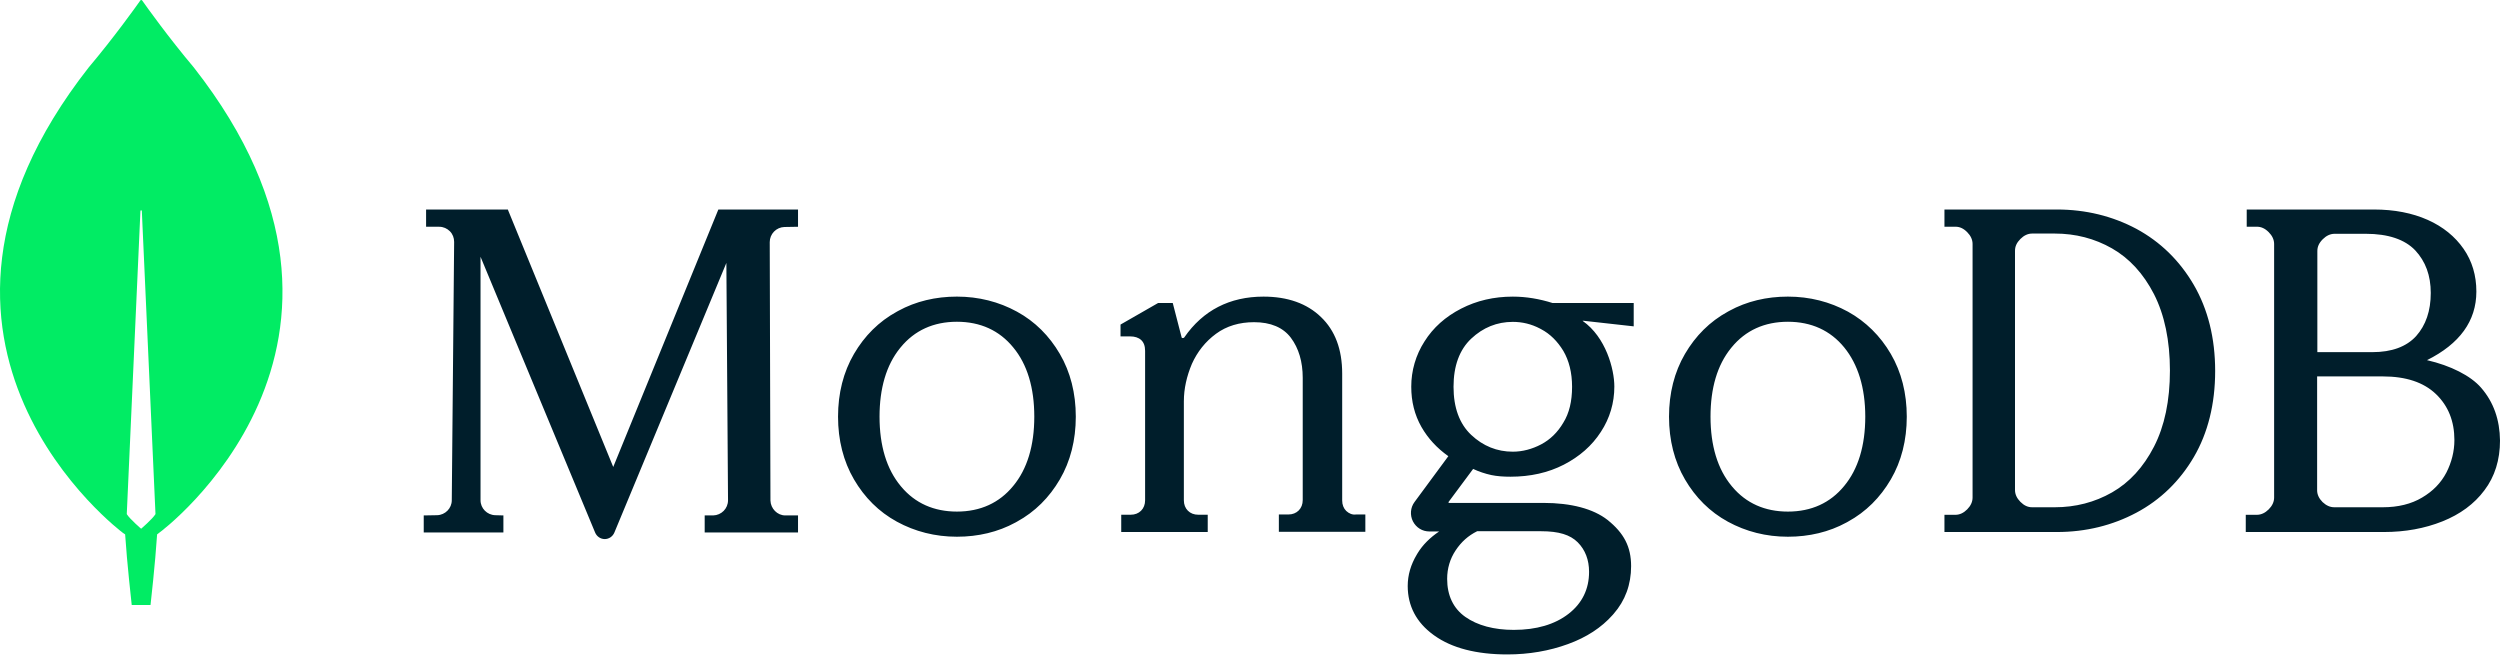
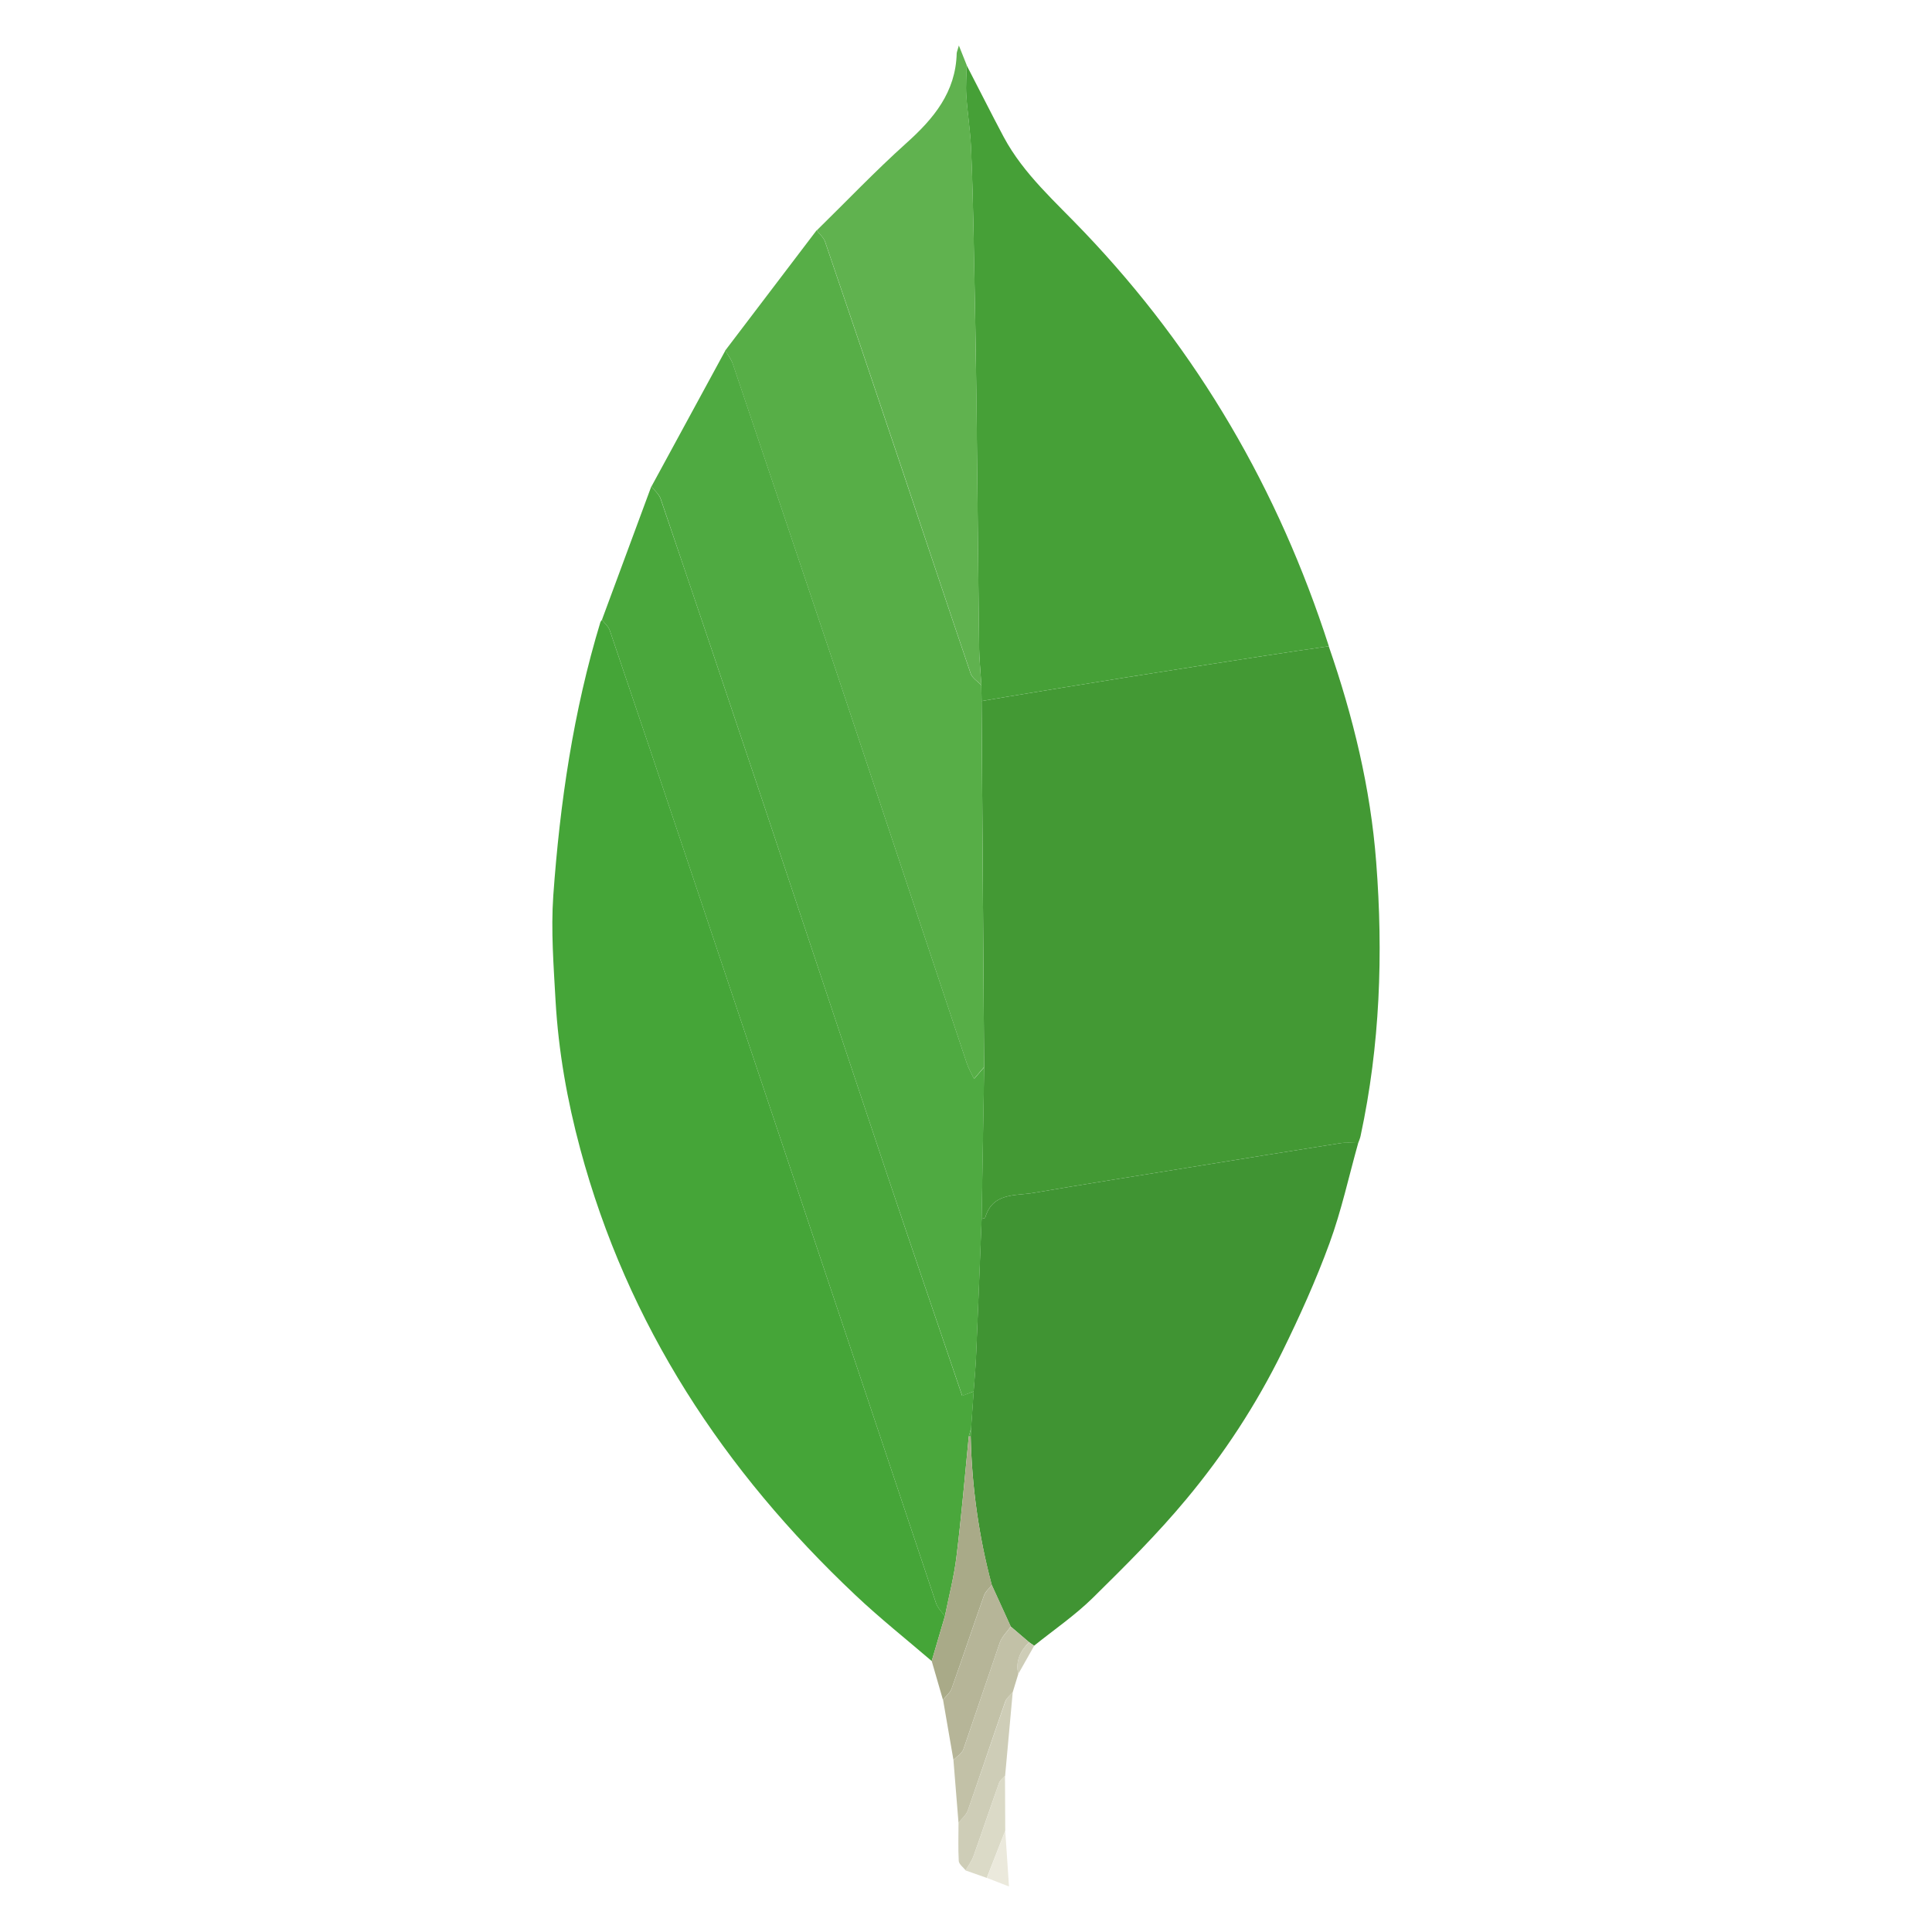
- <svg xmlns="http://www.w3.org/2000/svg" width="512" height="135" viewBox="0 0 512 135" fill="none">
-   <path d="M39.689 13.81C34.489 7.64 30.01 1.374 29.096 0.072C29.074 0.049 29.048 0.031 29.019 0.019C28.99 0.006 28.959 0 28.927 0C28.896 0 28.865 0.006 28.836 0.019C28.807 0.031 28.781 0.049 28.759 0.072C27.844 1.374 23.366 7.64 18.166 13.81C-26.469 70.736 25.196 109.152 25.196 109.152L25.629 109.442C26.014 115.37 26.977 123.902 26.977 123.902H30.829C30.829 123.902 31.792 115.418 32.177 109.442L32.611 109.104C32.659 109.152 84.323 70.736 39.689 13.81ZM28.903 108.285C28.903 108.285 26.592 106.308 25.966 105.297V105.2L28.759 43.213C28.759 43.02 29.048 43.02 29.048 43.213L31.84 105.2V105.297C31.214 106.308 28.903 108.285 28.903 108.285Z" fill="#01EC64" />
-   <path d="M125.59 95.636L104.06 43.053L104.013 42.908H87.263V46.442H89.965C90.786 46.442 91.558 46.782 92.138 47.362C92.717 47.943 93.007 48.718 93.007 49.542L92.524 102.462C92.524 104.109 91.173 105.464 89.531 105.513L86.78 105.561V109.047H103.096V105.561L101.406 105.513C99.765 105.464 98.413 104.109 98.413 102.463V52.59L121.873 109.046C122.211 109.869 122.983 110.402 123.853 110.402C124.721 110.402 125.493 109.869 125.831 109.046L148.761 53.849L149.099 102.462C149.099 104.156 147.747 105.512 146.057 105.56H144.319V109.046H163.435V105.56H160.828C159.188 105.56 157.835 104.156 157.788 102.51L157.642 49.588C157.642 48.784 157.953 48.012 158.512 47.434C159.07 46.855 159.832 46.517 160.635 46.49L163.435 46.441V42.907H147.119L125.59 95.636ZM275.703 104.64C275.171 104.107 274.88 103.38 274.88 102.506V76.51C274.88 71.563 273.429 67.682 270.525 64.918C267.669 62.153 263.701 60.747 258.765 60.747C251.843 60.747 246.375 63.56 242.551 69.089C242.503 69.186 242.358 69.235 242.213 69.235C242.068 69.235 241.971 69.137 241.971 68.992L240.18 62.056H237.179L229.484 66.47V68.895H231.468C232.388 68.895 233.162 69.137 233.695 69.623C234.227 70.108 234.517 70.835 234.517 71.853V102.458C234.517 103.331 234.227 104.059 233.695 104.593C233.162 105.126 232.436 105.417 231.565 105.417H229.629V108.957H247.342V105.417H245.407C244.535 105.417 243.809 105.126 243.277 104.593C242.745 104.059 242.454 103.331 242.454 102.458V82.184C242.454 79.614 243.035 77.043 244.1 74.52C245.213 72.047 246.858 69.961 249.036 68.36C251.214 66.759 253.828 65.984 256.828 65.984C260.216 65.984 262.781 67.051 264.378 69.185C265.975 71.319 266.798 74.084 266.798 77.382V102.409C266.798 103.282 266.508 104.009 265.975 104.543C265.442 105.077 264.717 105.367 263.845 105.367H261.91V108.908H279.623V105.368H277.688C276.962 105.465 276.284 105.174 275.703 104.64ZM437.536 46.867C432.64 44.26 427.168 42.907 421.263 42.907H398.223V46.432H400.478C401.342 46.432 402.11 46.77 402.878 47.542C403.598 48.267 403.982 49.088 403.982 49.957V101.907C403.982 102.777 403.599 103.597 402.878 104.322C402.158 105.046 401.342 105.432 400.478 105.432H398.222V108.957H421.263C427.168 108.957 432.64 107.605 437.536 104.997C442.432 102.389 446.416 98.527 449.296 93.603C452.177 88.679 453.665 82.74 453.665 75.98C453.665 69.221 452.177 63.33 449.297 58.358C446.369 53.337 442.431 49.522 437.536 46.867ZM444.402 75.884C444.402 82.064 443.298 87.278 441.137 91.479C438.977 95.679 436.097 98.817 432.545 100.846C428.993 102.873 425.056 103.887 420.832 103.887H416.176C415.312 103.887 414.544 103.549 413.776 102.777C413.056 102.052 412.672 101.232 412.672 100.363V51.357C412.672 50.487 413.008 49.716 413.776 48.943C414.496 48.219 415.312 47.833 416.176 47.833H420.832C425.056 47.833 428.992 48.846 432.545 50.874C436.098 52.902 438.977 56.04 441.137 60.241C443.297 64.489 444.402 69.752 444.402 75.884ZM508.13 79.409C505.999 76.946 501.886 74.87 497.05 73.759C503.728 70.428 507.16 65.745 507.16 59.709C507.16 56.427 506.293 53.481 504.548 50.971C502.808 48.461 500.338 46.432 497.195 45.032C494.047 43.632 490.369 42.908 486.208 42.908H460.127V46.432H462.207C463.078 46.432 463.853 46.77 464.627 47.542C465.353 48.267 465.74 49.088 465.74 49.957V101.907C465.74 102.777 465.353 103.597 464.627 104.322C463.901 105.046 463.078 105.432 462.207 105.432H459.933V108.957H488.243C492.548 108.957 496.563 108.233 500.194 106.784C503.824 105.336 506.727 103.211 508.809 100.411C510.936 97.611 512.001 94.182 512.001 90.223C511.953 85.975 510.694 82.353 508.13 79.409ZM475.66 102.825C474.934 102.101 474.547 101.28 474.547 100.411V77.09H488C492.74 77.09 496.369 78.297 498.886 80.71C501.402 83.125 502.661 86.264 502.661 90.126C502.661 92.443 502.077 94.713 501.017 96.789C499.903 98.913 498.254 100.603 496.032 101.907C493.852 103.21 491.143 103.887 488 103.887H478.077C477.207 103.887 476.432 103.548 475.658 102.824M474.594 72.117V51.405C474.594 50.536 474.932 49.764 475.706 48.991C476.432 48.267 477.255 47.881 478.126 47.881H484.514C489.108 47.881 492.498 49.04 494.629 51.261C496.755 53.53 497.82 56.427 497.82 59.999C497.82 63.669 496.803 66.614 494.821 68.835C492.835 71.007 489.836 72.118 485.869 72.118L474.594 72.117ZM208.27 63.825C204.572 61.805 200.442 60.745 195.976 60.745C191.628 60.745 187.553 61.704 183.972 63.665L183.683 63.825C179.985 65.846 177.056 68.781 174.895 72.486C172.735 76.191 171.63 80.522 171.63 85.333C171.63 90.145 172.734 94.476 174.895 98.181C177.056 101.886 179.985 104.821 183.683 106.841C187.381 108.861 191.511 109.921 195.976 109.921C200.325 109.921 204.4 108.963 207.98 107.003L208.27 106.842C211.967 104.821 214.897 101.886 217.058 98.181C219.218 94.476 220.323 90.145 220.323 85.333C220.323 80.522 219.218 76.191 217.058 72.486C214.898 68.781 211.968 65.845 208.27 63.825ZM211.823 85.334C211.823 91.253 210.383 96.064 207.501 99.529C204.668 102.993 200.779 104.773 195.976 104.773C191.26 104.773 187.424 103.056 184.604 99.713L184.452 99.529C181.57 96.064 180.129 91.253 180.129 85.334C180.129 79.524 181.519 74.78 184.296 71.33L184.452 71.14C187.284 67.676 191.175 65.895 195.976 65.895C200.779 65.895 204.668 67.675 207.501 71.14C210.383 74.605 211.823 79.416 211.823 85.334ZM378.454 63.826C374.756 61.806 370.627 60.746 366.161 60.746C361.813 60.746 357.737 61.705 354.157 63.666L353.867 63.826C350.17 65.847 347.241 68.782 345.08 72.487C342.919 76.192 341.814 80.523 341.814 85.334C341.814 90.146 342.919 94.477 345.08 98.182C347.241 101.887 350.17 104.822 353.868 106.842C357.565 108.863 361.695 109.922 366.161 109.922C370.509 109.922 374.585 108.964 378.165 107.004L378.455 106.843C382.152 104.822 385.081 101.887 387.242 98.182C389.403 94.477 390.507 90.146 390.507 85.334C390.507 80.523 389.403 76.192 387.242 72.487C385.081 68.782 382.104 65.846 378.454 63.826ZM382.008 85.335C382.008 91.254 380.567 96.065 377.686 99.53C374.852 102.994 370.963 104.774 366.161 104.774C361.444 104.774 357.608 103.057 354.789 99.714L354.636 99.53C351.755 96.065 350.314 91.254 350.314 85.335C350.314 79.477 351.703 74.779 354.48 71.331L354.636 71.141C357.469 67.677 361.359 65.896 366.161 65.896C370.963 65.896 374.852 67.676 377.686 71.141C380.52 74.606 382.008 79.417 382.008 85.335ZM309.822 60.748C305.953 60.748 302.422 61.57 299.23 63.213C296.038 64.856 293.523 67.08 291.734 69.932C289.955 72.7 289.014 75.923 289.026 79.213C289.026 82.21 289.703 84.965 291.106 87.431C292.459 89.799 294.297 91.781 296.619 93.424L289.703 102.802C288.833 103.962 288.736 105.509 289.364 106.766C290.041 108.071 291.299 108.844 292.75 108.844H294.733C292.879 110.095 291.38 111.568 290.322 113.304L290.186 113.533C288.929 115.611 288.3 117.787 288.3 120.01C288.3 124.093 290.073 127.477 293.572 130.023L293.765 130.161C297.345 132.723 302.374 134.028 308.709 134.028C313.11 134.028 317.318 133.303 321.139 131.901C324.897 130.54 327.97 128.539 330.271 125.945L330.471 125.715C332.841 123.007 334.051 119.72 334.051 115.95C334.051 111.986 332.6 109.182 329.215 106.476C326.313 104.204 321.767 102.996 316.108 102.996H296.764C296.736 102.994 296.709 102.982 296.687 102.964L296.667 102.947L296.658 102.927C296.648 102.896 296.632 102.837 296.667 102.802L301.697 96.035C302.888 96.59 304.137 97.011 305.421 97.291C306.581 97.533 307.887 97.63 309.338 97.63C313.4 97.63 317.076 96.808 320.268 95.165C323.46 93.521 326.023 91.298 327.861 88.445C329.698 85.642 330.617 82.5 330.617 79.165C330.617 75.588 328.877 69.062 324.137 65.727C324.137 65.697 324.154 65.686 324.168 65.681L324.185 65.678L334.583 66.838V62.053H317.946C315.335 61.231 312.626 60.748 309.822 60.748ZM315.625 91.008C313.787 91.974 311.805 92.506 309.822 92.506C306.582 92.506 303.728 91.346 301.31 89.074C298.892 86.802 297.683 83.467 297.683 79.213C297.683 74.959 298.892 71.623 301.31 69.352C303.728 67.081 306.581 65.92 309.822 65.92C311.768 65.92 313.626 66.364 315.395 67.294L315.625 67.418C317.463 68.385 318.962 69.884 320.171 71.866C321.331 73.848 321.961 76.313 321.961 79.213C321.961 82.162 321.38 84.627 320.171 86.56C319.011 88.542 317.463 90.041 315.625 91.008ZM302.519 108.795H315.625C319.252 108.795 321.574 109.52 323.121 111.067C324.668 112.614 325.442 114.692 325.442 117.109C325.442 120.638 324.04 123.539 321.235 125.713C318.43 127.889 314.658 129 310.015 129C305.952 129 302.567 128.082 300.1 126.342C297.633 124.602 296.377 121.942 296.377 118.559C296.377 116.432 296.957 114.45 298.118 112.71C299.278 110.97 300.681 109.713 302.518 108.795" fill="#001E2B" />
+ <svg xmlns="http://www.w3.org/2000/svg" width="16" height="16" viewBox="0 0 16 16" fill="none">
+   <path fill-rule="evenodd" clip-rule="evenodd" d="M11.004 5.352C11.205 5.932 11.35 6.524 11.397 7.139C11.456 7.9 11.429 8.657 11.268 9.406C11.264 9.427 11.255 9.446 11.248 9.466C11.197 9.466 11.146 9.46 11.097 9.468C10.681 9.533 10.265 9.601 9.849 9.668C9.42 9.738 8.989 9.805 8.56 9.879C8.408 9.905 8.22 9.874 8.159 10.084C8.157 10.09 8.139 10.091 8.129 10.094L8.15 8.838L8.129 5.806L8.329 5.772C8.657 5.718 8.984 5.664 9.312 5.612C9.703 5.55 10.095 5.489 10.486 5.429C10.659 5.402 10.831 5.377 11.004 5.352Z" fill="#439934" />
+   <path fill-rule="evenodd" clip-rule="evenodd" d="M7.716 13.756C7.505 13.575 7.286 13.401 7.084 13.21C5.994 12.182 5.197 10.973 4.805 9.514C4.697 9.113 4.625 8.705 4.601 8.29C4.585 8 4.562 7.707 4.582 7.418C4.637 6.65 4.748 5.89 4.973 5.15L4.985 5.133C5.007 5.162 5.039 5.188 5.05 5.221C5.27 5.868 5.488 6.516 5.705 7.164C6.387 9.202 7.069 11.24 7.752 13.277C7.766 13.317 7.8 13.349 7.825 13.385L7.716 13.756Z" fill="#45A538" />
+   <path fill-rule="evenodd" clip-rule="evenodd" d="M11.005 5.352C10.832 5.377 10.659 5.402 10.486 5.429C10.095 5.489 9.703 5.55 9.312 5.612C8.984 5.664 8.657 5.718 8.329 5.772L8.129 5.806L8.127 5.676C8.121 5.568 8.11 5.461 8.108 5.354C8.1 4.669 8.094 3.984 8.086 3.299C8.081 2.871 8.073 2.442 8.064 2.014C8.059 1.748 8.053 1.481 8.041 1.215C8.034 1.072 8.011 0.93 8.002 0.787C7.997 0.705 8.004 0.623 8.005 0.54C8.108 0.738 8.207 0.937 8.312 1.134C8.478 1.444 8.743 1.673 8.98 1.923C9.921 2.909 10.588 4.056 11.005 5.352Z" fill="#46A037" />
+   <path fill-rule="evenodd" clip-rule="evenodd" d="M8.129 10.094C8.139 10.091 8.157 10.09 8.159 10.084C8.22 9.874 8.408 9.905 8.56 9.879C8.989 9.805 9.419 9.738 9.849 9.668C10.265 9.601 10.681 9.533 11.097 9.468C11.146 9.46 11.197 9.466 11.248 9.466C11.17 9.744 11.109 10.027 11.01 10.297C10.898 10.603 10.763 10.902 10.619 11.195C10.404 11.632 10.137 12.041 9.825 12.415C9.585 12.704 9.317 12.97 9.049 13.234C8.901 13.379 8.727 13.498 8.564 13.629L8.522 13.6L8.37 13.47L8.213 13.126C8.106 12.725 8.048 12.312 8.039 11.896L8.042 11.826L8.063 11.523C8.07 11.42 8.08 11.316 8.084 11.213C8.1 10.84 8.114 10.467 8.129 10.094Z" fill="#409433" />
+   <path fill-rule="evenodd" clip-rule="evenodd" d="M8.13 10.094C8.115 10.467 8.101 10.84 8.085 11.213C8.081 11.317 8.071 11.42 8.064 11.523L7.969 11.56C7.756 10.934 7.544 10.316 7.336 9.695C6.992 8.669 6.652 7.642 6.309 6.615C6.032 5.787 5.753 4.959 5.472 4.132C5.459 4.093 5.421 4.063 5.395 4.029L6.007 2.903C6.028 2.94 6.055 2.974 6.069 3.013C6.352 3.851 6.634 4.689 6.915 5.528C7.279 6.619 7.641 7.711 8.006 8.803C8.02 8.846 8.044 8.887 8.067 8.935L8.151 8.838L8.13 10.094Z" fill="#4FAA41" />
+   <path fill-rule="evenodd" clip-rule="evenodd" d="M5.394 4.028C5.421 4.063 5.458 4.093 5.471 4.132C5.753 4.959 6.032 5.787 6.309 6.615C6.652 7.641 6.992 8.669 7.336 9.695C7.543 10.315 7.756 10.934 7.968 11.559L8.064 11.523L8.043 11.826L8.023 11.896C7.99 12.228 7.962 12.561 7.921 12.892C7.901 13.058 7.858 13.221 7.825 13.386C7.8 13.35 7.765 13.317 7.752 13.277C7.069 11.24 6.387 9.202 5.705 7.165C5.488 6.517 5.27 5.869 5.05 5.221C5.039 5.188 5.007 5.162 4.985 5.133L5.394 4.028Z" fill="#4AA73C" />
+   <path fill-rule="evenodd" clip-rule="evenodd" d="M8.15 8.837L8.066 8.935C8.043 8.886 8.019 8.846 8.005 8.802C7.641 7.711 7.278 6.619 6.914 5.527C6.633 4.689 6.351 3.85 6.068 3.013C6.055 2.973 6.027 2.939 6.006 2.903L6.763 1.907C6.787 1.939 6.821 1.967 6.833 2.003C7.043 2.619 7.251 3.234 7.458 3.851C7.652 4.426 7.842 5.002 8.038 5.577C8.051 5.616 8.097 5.643 8.127 5.675L8.129 5.806C8.136 6.816 8.143 7.827 8.15 8.837Z" fill="#57AE47" />
+   <path fill-rule="evenodd" clip-rule="evenodd" d="M8.128 5.676C8.098 5.643 8.052 5.616 8.039 5.578C7.843 5.003 7.653 4.427 7.459 3.851C7.252 3.235 7.044 2.619 6.834 2.004C6.822 1.968 6.788 1.94 6.764 1.908C7.01 1.667 7.248 1.417 7.504 1.187C7.732 0.983 7.915 0.764 7.923 0.441C7.924 0.428 7.931 0.414 7.941 0.377L8.006 0.54C8.005 0.623 7.997 0.705 8.003 0.788C8.012 0.93 8.035 1.073 8.042 1.215C8.054 1.481 8.059 1.748 8.065 2.014C8.073 2.442 8.081 2.871 8.087 3.3C8.095 3.984 8.1 4.669 8.109 5.354C8.11 5.461 8.121 5.569 8.128 5.676Z" fill="#60B24F" />
+   <path fill-rule="evenodd" clip-rule="evenodd" d="M7.825 13.385C7.857 13.221 7.901 13.058 7.921 12.892C7.962 12.561 7.99 12.228 8.023 11.896L8.031 11.895L8.039 11.896C8.048 12.311 8.106 12.724 8.214 13.126C8.192 13.155 8.16 13.181 8.149 13.213C8.058 13.47 7.972 13.728 7.881 13.984C7.868 14.019 7.834 14.046 7.809 14.077L7.716 13.756L7.825 13.385Z" fill="#A9AA88" />
+   <path fill-rule="evenodd" clip-rule="evenodd" d="M7.81 14.077C7.834 14.047 7.869 14.019 7.881 13.984C7.973 13.728 8.058 13.47 8.149 13.214C8.161 13.181 8.192 13.155 8.214 13.126L8.371 13.47C8.34 13.514 8.297 13.554 8.28 13.603L7.979 14.485C7.967 14.521 7.925 14.546 7.896 14.575L7.81 14.077Z" fill="#B6B598" />
+   <path fill-rule="evenodd" clip-rule="evenodd" d="M7.896 14.576C7.925 14.546 7.967 14.521 7.979 14.486L8.28 13.603C8.297 13.555 8.34 13.515 8.371 13.471L8.523 13.6C8.449 13.673 8.409 13.757 8.433 13.863L8.387 14.014C8.366 14.039 8.336 14.062 8.325 14.091C8.22 14.392 8.12 14.694 8.015 14.994C8.001 15.032 7.964 15.062 7.938 15.096C7.924 14.922 7.91 14.749 7.896 14.576Z" fill="#C2C1A7" />
+   <path fill-rule="evenodd" clip-rule="evenodd" d="M7.938 15.095C7.964 15.061 8.002 15.031 8.015 14.993C8.121 14.693 8.221 14.391 8.326 14.091C8.336 14.061 8.366 14.039 8.387 14.013L8.324 14.706C8.307 14.725 8.282 14.743 8.274 14.765C8.202 14.967 8.134 15.17 8.062 15.372C8.047 15.414 8.019 15.451 7.997 15.489C7.977 15.464 7.942 15.439 7.94 15.412C7.934 15.306 7.938 15.201 7.938 15.095Z" fill="#CECDB7" />
+   <path fill-rule="evenodd" clip-rule="evenodd" d="M7.996 15.49C8.018 15.451 8.047 15.414 8.062 15.372C8.134 15.171 8.202 14.968 8.273 14.766C8.282 14.743 8.306 14.726 8.323 14.706L8.325 15.161L8.172 15.552L7.996 15.49Z" fill="#DBDAC7" />
+   <path fill-rule="evenodd" clip-rule="evenodd" d="M8.173 15.552L8.325 15.161L8.356 15.623L8.173 15.552Z" fill="#EBE9DC" />
+   <path fill-rule="evenodd" clip-rule="evenodd" d="M8.433 13.863C8.408 13.757 8.449 13.673 8.523 13.601L8.565 13.629L8.433 13.863Z" fill="#CECDB7" />
+   <path fill-rule="evenodd" clip-rule="evenodd" d="M8.04 11.896L8.032 11.895L8.023 11.896L8.043 11.826L8.04 11.896Z" fill="#4FAA41" />
</svg>
